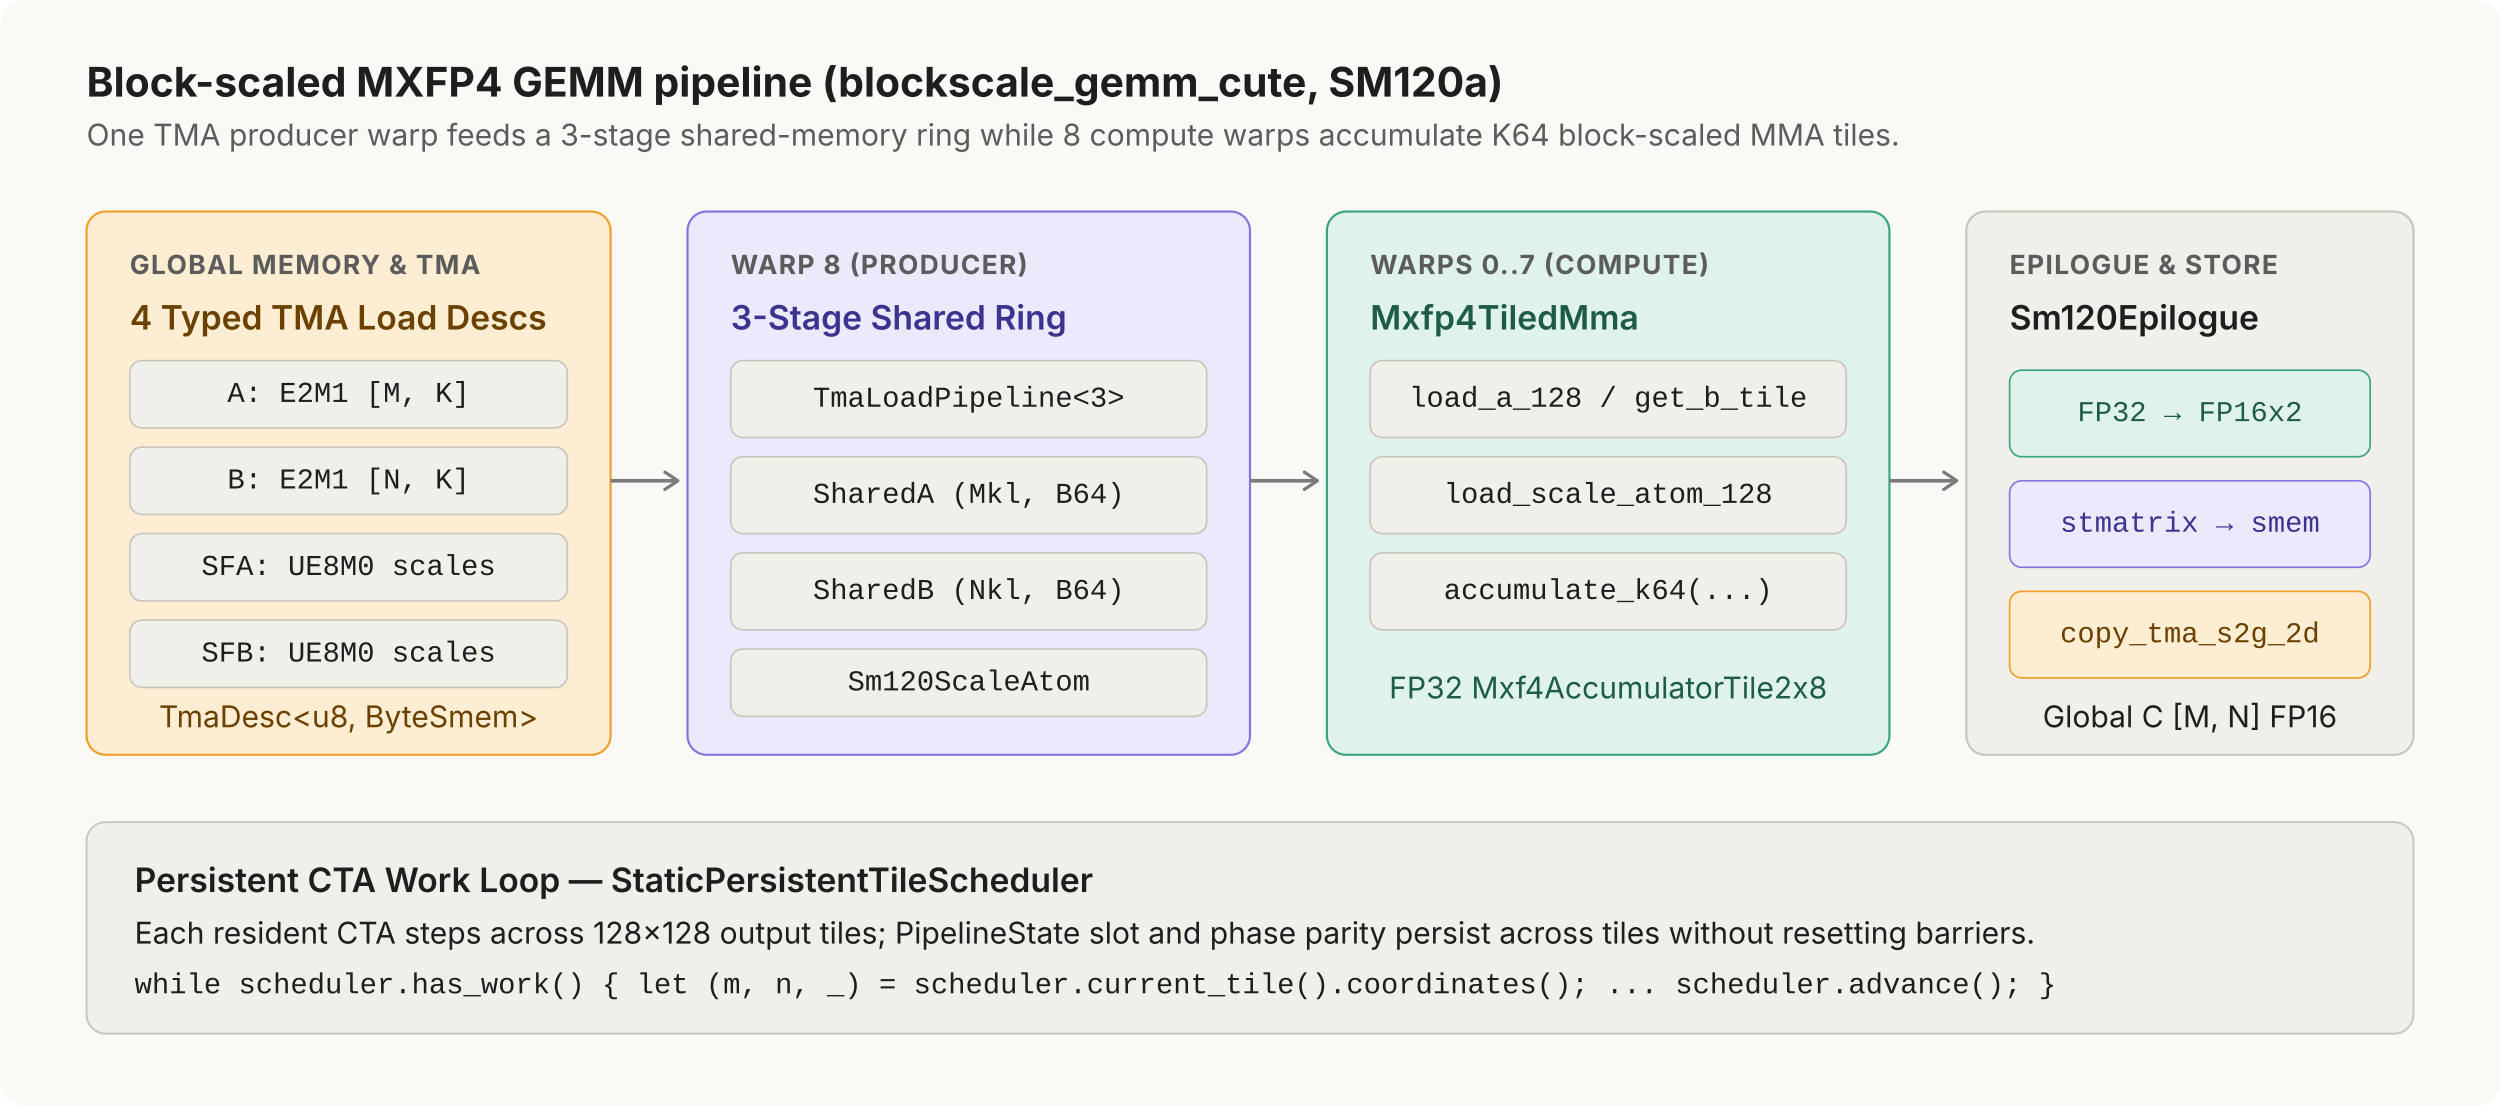
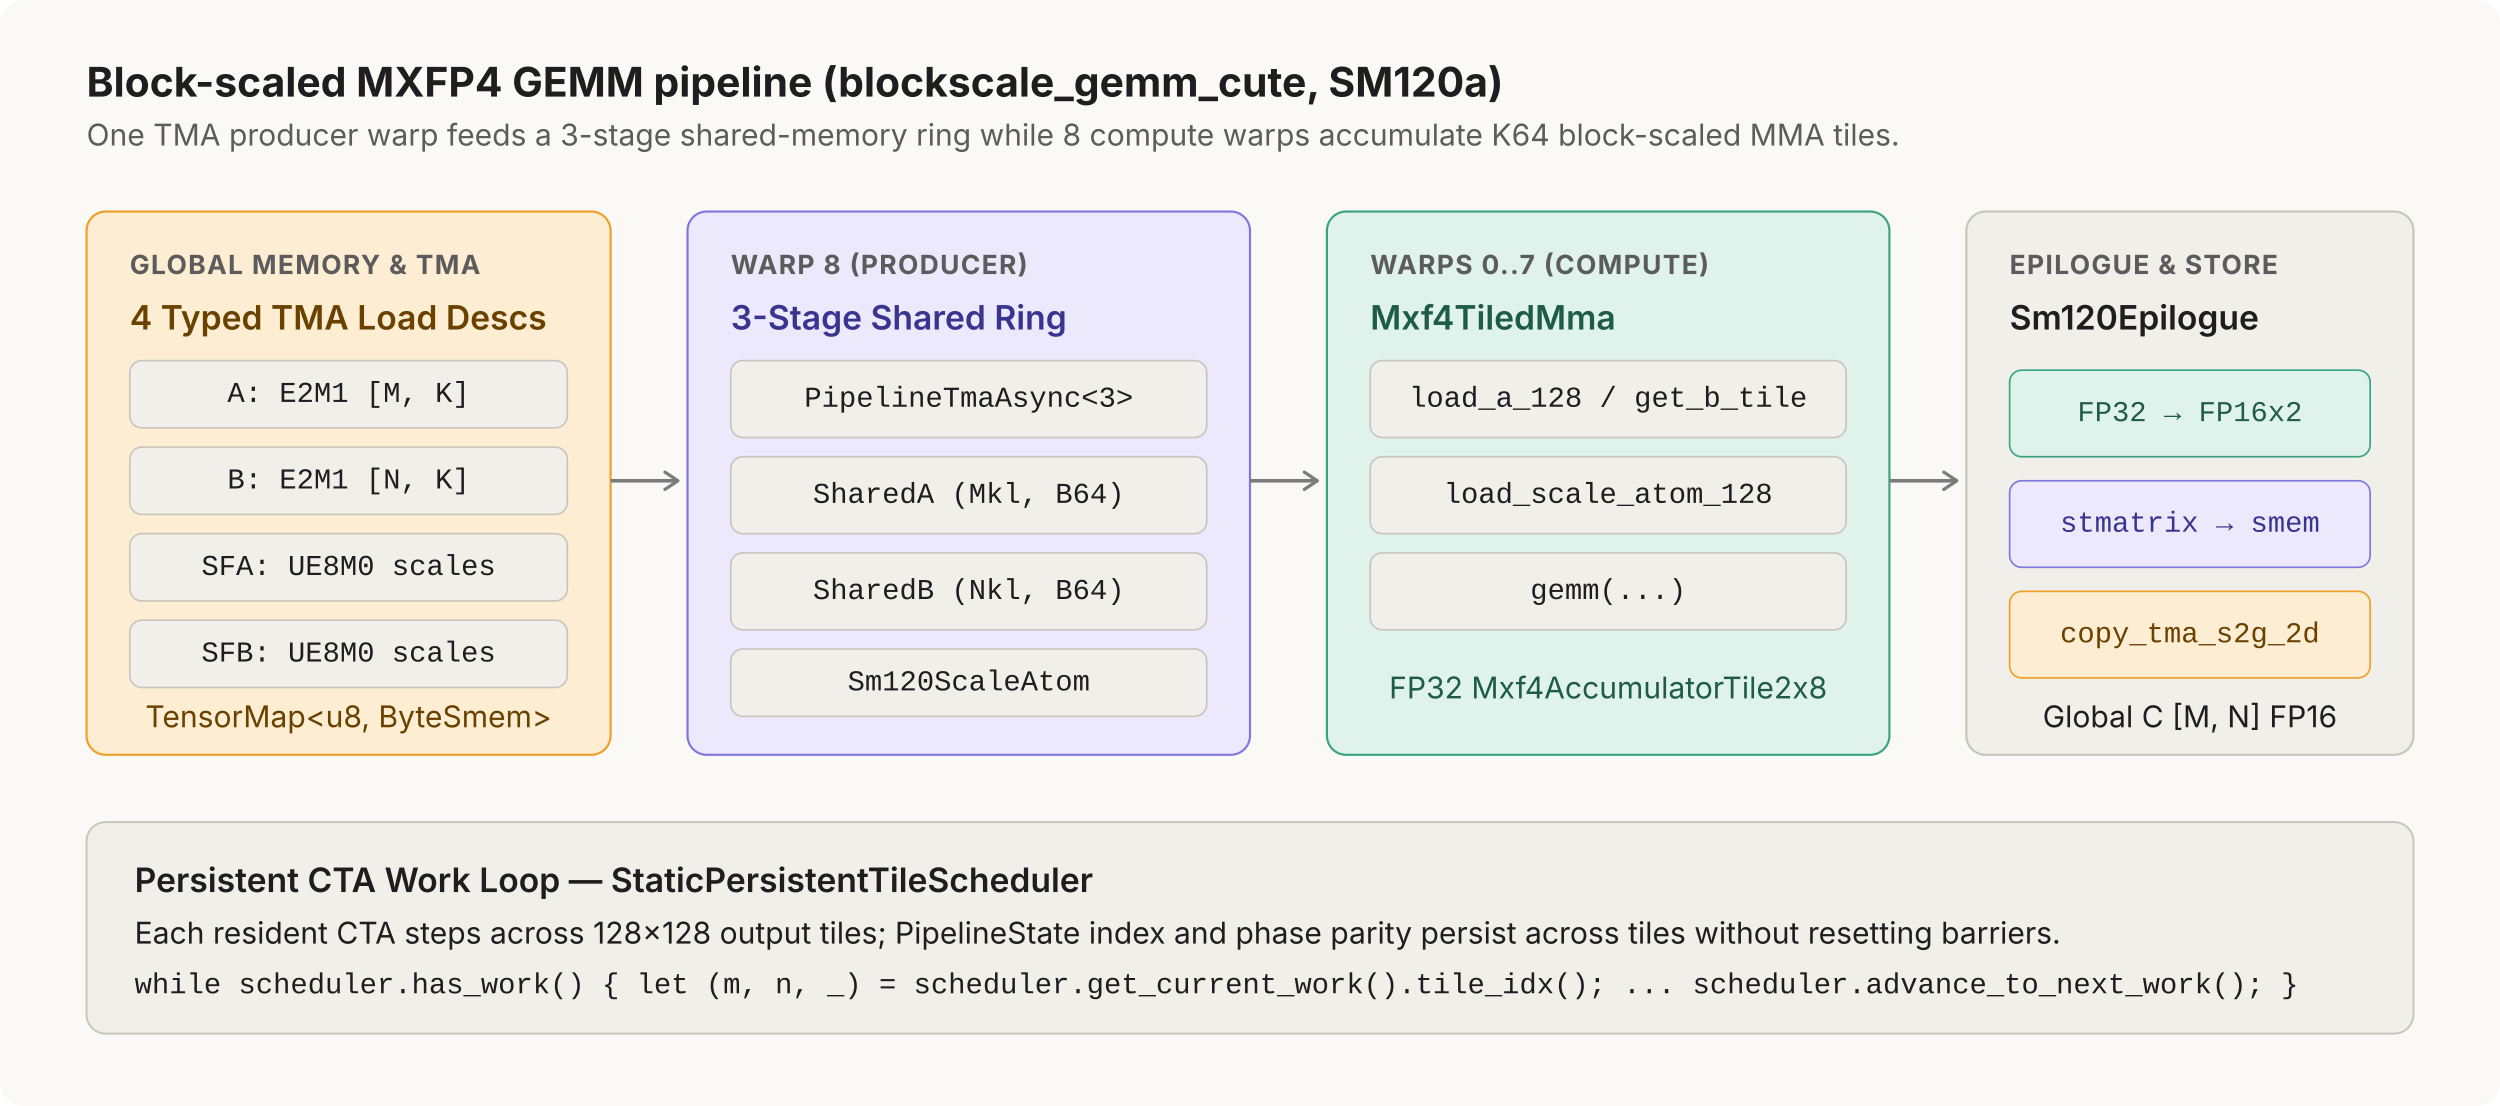
<svg xmlns="http://www.w3.org/2000/svg" class="cute-rs-preview" width="1040" height="460" viewBox="0 0 1040 460" role="img" font-family="-apple-system, BlinkMacSystemFont, 'Segoe UI', Inter, Roboto, Helvetica, Arial, sans-serif">
  <style>.cute-rs-preview text { dominant-baseline:central; text-anchor:middle } .cute-rs-preview .l { text-anchor:start } .cute-rs-preview .bg { fill:#faf9f5 } .cute-rs-preview .title { font-size:17px; font-weight:700; fill:#1e1e1e } .cute-rs-preview .sec { font-size:11px; font-weight:700; letter-spacing:0.05em; fill:#5c5c5c } .cute-rs-preview .th { font-size:14px; font-weight:600; fill:#1e1e1e } .cute-rs-preview .ts { font-size:12.5px; fill:#5c5c5c } .cute-rs-preview .tm { font-family:'SFMono-Regular', Consolas, 'Liberation Mono', Menlo, monospace; font-size:12px; font-weight:500 } .cute-rs-preview .k-box { fill:#f1efe9; stroke:#c8c5be } .cute-rs-preview .tx-box { fill:#1e1e1e } .cute-rs-preview .k-purple { fill:#ebe9fb; stroke:#7f77dd } .cute-rs-preview .tx-purple { fill:#3a3490 } .cute-rs-preview .k-teal { fill:#dff3ec; stroke:#3aa47f } .cute-rs-preview .tx-teal { fill:#1f5c47 } .cute-rs-preview .k-amber { fill:#fdeed3; stroke:#ef9f27 } .cute-rs-preview .tx-amber { fill:#6b4100 } .cute-rs-preview .arr { fill:none; stroke:#7b7b7b; stroke-width:1.5 } .cute-rs-preview .arrhead { fill:none; stroke:#7b7b7b; stroke-width:1.5; stroke-linecap:round; stroke-linejoin:round } @media (prefers-color-scheme: dark) { .cute-rs-preview .bg { fill:#161618 } .cute-rs-preview .title, .cute-rs-preview .th { fill:#f2f2f2 } .cute-rs-preview .sec { fill:#a3a3a3 } .cute-rs-preview .ts { fill:#b8b8b8 } .cute-rs-preview .k-box { fill:#242428; stroke:#4a4a50 } .cute-rs-preview .tx-box { fill:#f2f2f2 } .cute-rs-preview .arr, .cute-rs-preview .arrhead { stroke:#a3a3a3 } .cute-rs-preview .k-purple { fill:#3a3490; stroke:#9a93ea } .cute-rs-preview .tx-purple { fill:#e9e7fb } .cute-rs-preview .k-teal { fill:#1f5c47; stroke:#5fc6a0 } .cute-rs-preview .tx-teal { fill:#dff3ec } .cute-rs-preview .k-amber { fill:#6b4100; stroke:#f3b65a } .cute-rs-preview .tx-amber { fill:#fdeed3 } }</style>
  <defs>
    <marker id="arrow-gemm" viewBox="0 0 10 10" refX="8" refY="5" markerWidth="6" markerHeight="6" orient="auto-start-reverse">
      <path class="arrhead" d="M2 1L8 5L2 9" />
    </marker>
  </defs>
  <rect class="bg" width="1040" height="460" rx="10" />
  <text class="title l" x="36" y="34">Block-scaled MXFP4 GEMM pipeline (blockscale_gemm_cute, SM120a)</text>
  <text class="ts l" x="36" y="56">One TMA producer warp feeds a 3-stage shared-memory ring while 8 compute warps accumulate K64 block-scaled MMA tiles.</text>
  <rect class="k-amber" x="36" y="88" width="218" height="226" rx="8" stroke-width="0.9" />
  <text class="sec l" x="54" y="110">GLOBAL MEMORY &amp; TMA</text>
  <text class="th tx-amber l" x="54" y="132">4 Typed TMA Load Descs</text>
  <rect class="k-box" x="54" y="150" width="182" height="28" rx="5" stroke-width="0.7" />
  <text class="tm tx-box" x="145" y="164">A: E2M1 [M, K]</text>
  <rect class="k-box" x="54" y="186" width="182" height="28" rx="5" stroke-width="0.7" />
  <text class="tm tx-box" x="145" y="200">B: E2M1 [N, K]</text>
  <rect class="k-box" x="54" y="222" width="182" height="28" rx="5" stroke-width="0.7" />
  <text class="tm tx-box" x="145" y="236">SFA: UE8M0 scales</text>
  <rect class="k-box" x="54" y="258" width="182" height="28" rx="5" stroke-width="0.7" />
  <text class="tm tx-box" x="145" y="272">SFB: UE8M0 scales</text>
-   <text class="ts tx-amber" x="145" y="298">TmaDesc&lt;u8, ByteSmem&gt;</text>
+   <text class="ts tx-amber" x="145" y="298">TensorMap&lt;u8, ByteSmem&gt;</text>
  <line class="arr" x1="254" y1="200" x2="282" y2="200" marker-end="url(#arrow-gemm)" />
  <rect class="k-purple" x="286" y="88" width="234" height="226" rx="8" stroke-width="0.9" />
  <text class="sec l" x="304" y="110">WARP 8 (PRODUCER)</text>
  <text class="th tx-purple l" x="304" y="132">3-Stage Shared Ring</text>
  <rect class="k-box" x="304" y="150" width="198" height="32" rx="5" stroke-width="0.7" />
-   <text class="tm tx-box" x="403" y="166">TmaLoadPipeline&lt;3&gt;</text>
+   <text class="tm tx-box" x="403" y="166">PipelineTmaAsync&lt;3&gt;</text>
  <rect class="k-box" x="304" y="190" width="198" height="32" rx="5" stroke-width="0.7" />
  <text class="tm tx-box" x="403" y="206">SharedA (Mkl, B64)</text>
  <rect class="k-box" x="304" y="230" width="198" height="32" rx="5" stroke-width="0.7" />
  <text class="tm tx-box" x="403" y="246">SharedB (Nkl, B64)</text>
  <rect class="k-box" x="304" y="270" width="198" height="28" rx="5" stroke-width="0.7" />
  <text class="tm tx-box" x="403" y="284">Sm120ScaleAtom</text>
  <line class="arr" x1="520" y1="200" x2="548" y2="200" marker-end="url(#arrow-gemm)" />
  <rect class="k-teal" x="552" y="88" width="234" height="226" rx="8" stroke-width="0.9" />
  <text class="sec l" x="570" y="110">WARPS 0..7 (COMPUTE)</text>
-   <text class="th tx-teal l" x="570" y="132">Mxfp4TiledMma</text>
+   <text class="th tx-teal l" x="570" y="132">Mxf4TiledMma</text>
  <rect class="k-box" x="570" y="150" width="198" height="32" rx="5" stroke-width="0.7" />
  <text class="tm tx-box" x="669" y="166">load_a_128 / get_b_tile</text>
  <rect class="k-box" x="570" y="190" width="198" height="32" rx="5" stroke-width="0.7" />
  <text class="tm tx-box" x="669" y="206">load_scale_atom_128</text>
  <rect class="k-box" x="570" y="230" width="198" height="32" rx="5" stroke-width="0.7" />
-   <text class="tm tx-box" x="669" y="246">accumulate_k64(...)</text>
+   <text class="tm tx-box" x="669" y="246">gemm(...)</text>
  <text class="ts tx-teal" x="669" y="286">FP32 Mxf4AccumulatorTile2x8</text>
  <line class="arr" x1="786" y1="200" x2="814" y2="200" marker-end="url(#arrow-gemm)" />
  <rect class="k-box" x="818" y="88" width="186" height="226" rx="8" stroke-width="0.9" />
  <text class="sec l" x="836" y="110">EPILOGUE &amp; STORE</text>
  <text class="th tx-box l" x="836" y="132">Sm120Epilogue</text>
  <rect class="k-teal" x="836" y="154" width="150" height="36" rx="5" stroke-width="0.7" />
  <text class="tm tx-teal" x="911" y="172">FP32 → FP16x2</text>
  <rect class="k-purple" x="836" y="200" width="150" height="36" rx="5" stroke-width="0.7" />
  <text class="tm tx-purple" x="911" y="218">stmatrix → smem</text>
  <rect class="k-amber" x="836" y="246" width="150" height="36" rx="5" stroke-width="0.7" />
  <text class="tm tx-amber" x="911" y="264">copy_tma_s2g_2d</text>
  <text class="ts tx-box" x="911" y="298">Global C [M, N] FP16</text>
  <rect class="k-box" x="36" y="342" width="968" height="88" rx="8" stroke-width="0.8" />
  <text class="th tx-box l" x="56" y="366">Persistent CTA Work Loop — StaticPersistentTileScheduler</text>
-   <text class="ts tx-box l" x="56" y="388">Each resident CTA steps across 128×128 output tiles; PipelineState slot and phase parity persist across tiles without resetting barriers.</text>
-   <text class="tm tx-box l" x="56" y="410">while scheduler.has_work() { let (m, n, _) = scheduler.current_tile().coordinates(); ... scheduler.advance(); }</text>
+   <text class="ts tx-box l" x="56" y="388">Each resident CTA steps across 128×128 output tiles; PipelineState index and phase parity persist across tiles without resetting barriers.</text>
+   <text class="tm tx-box l" x="56" y="410">while scheduler.has_work() { let (m, n, _) = scheduler.get_current_work().tile_idx(); ... scheduler.advance_to_next_work(); }</text>
</svg>
